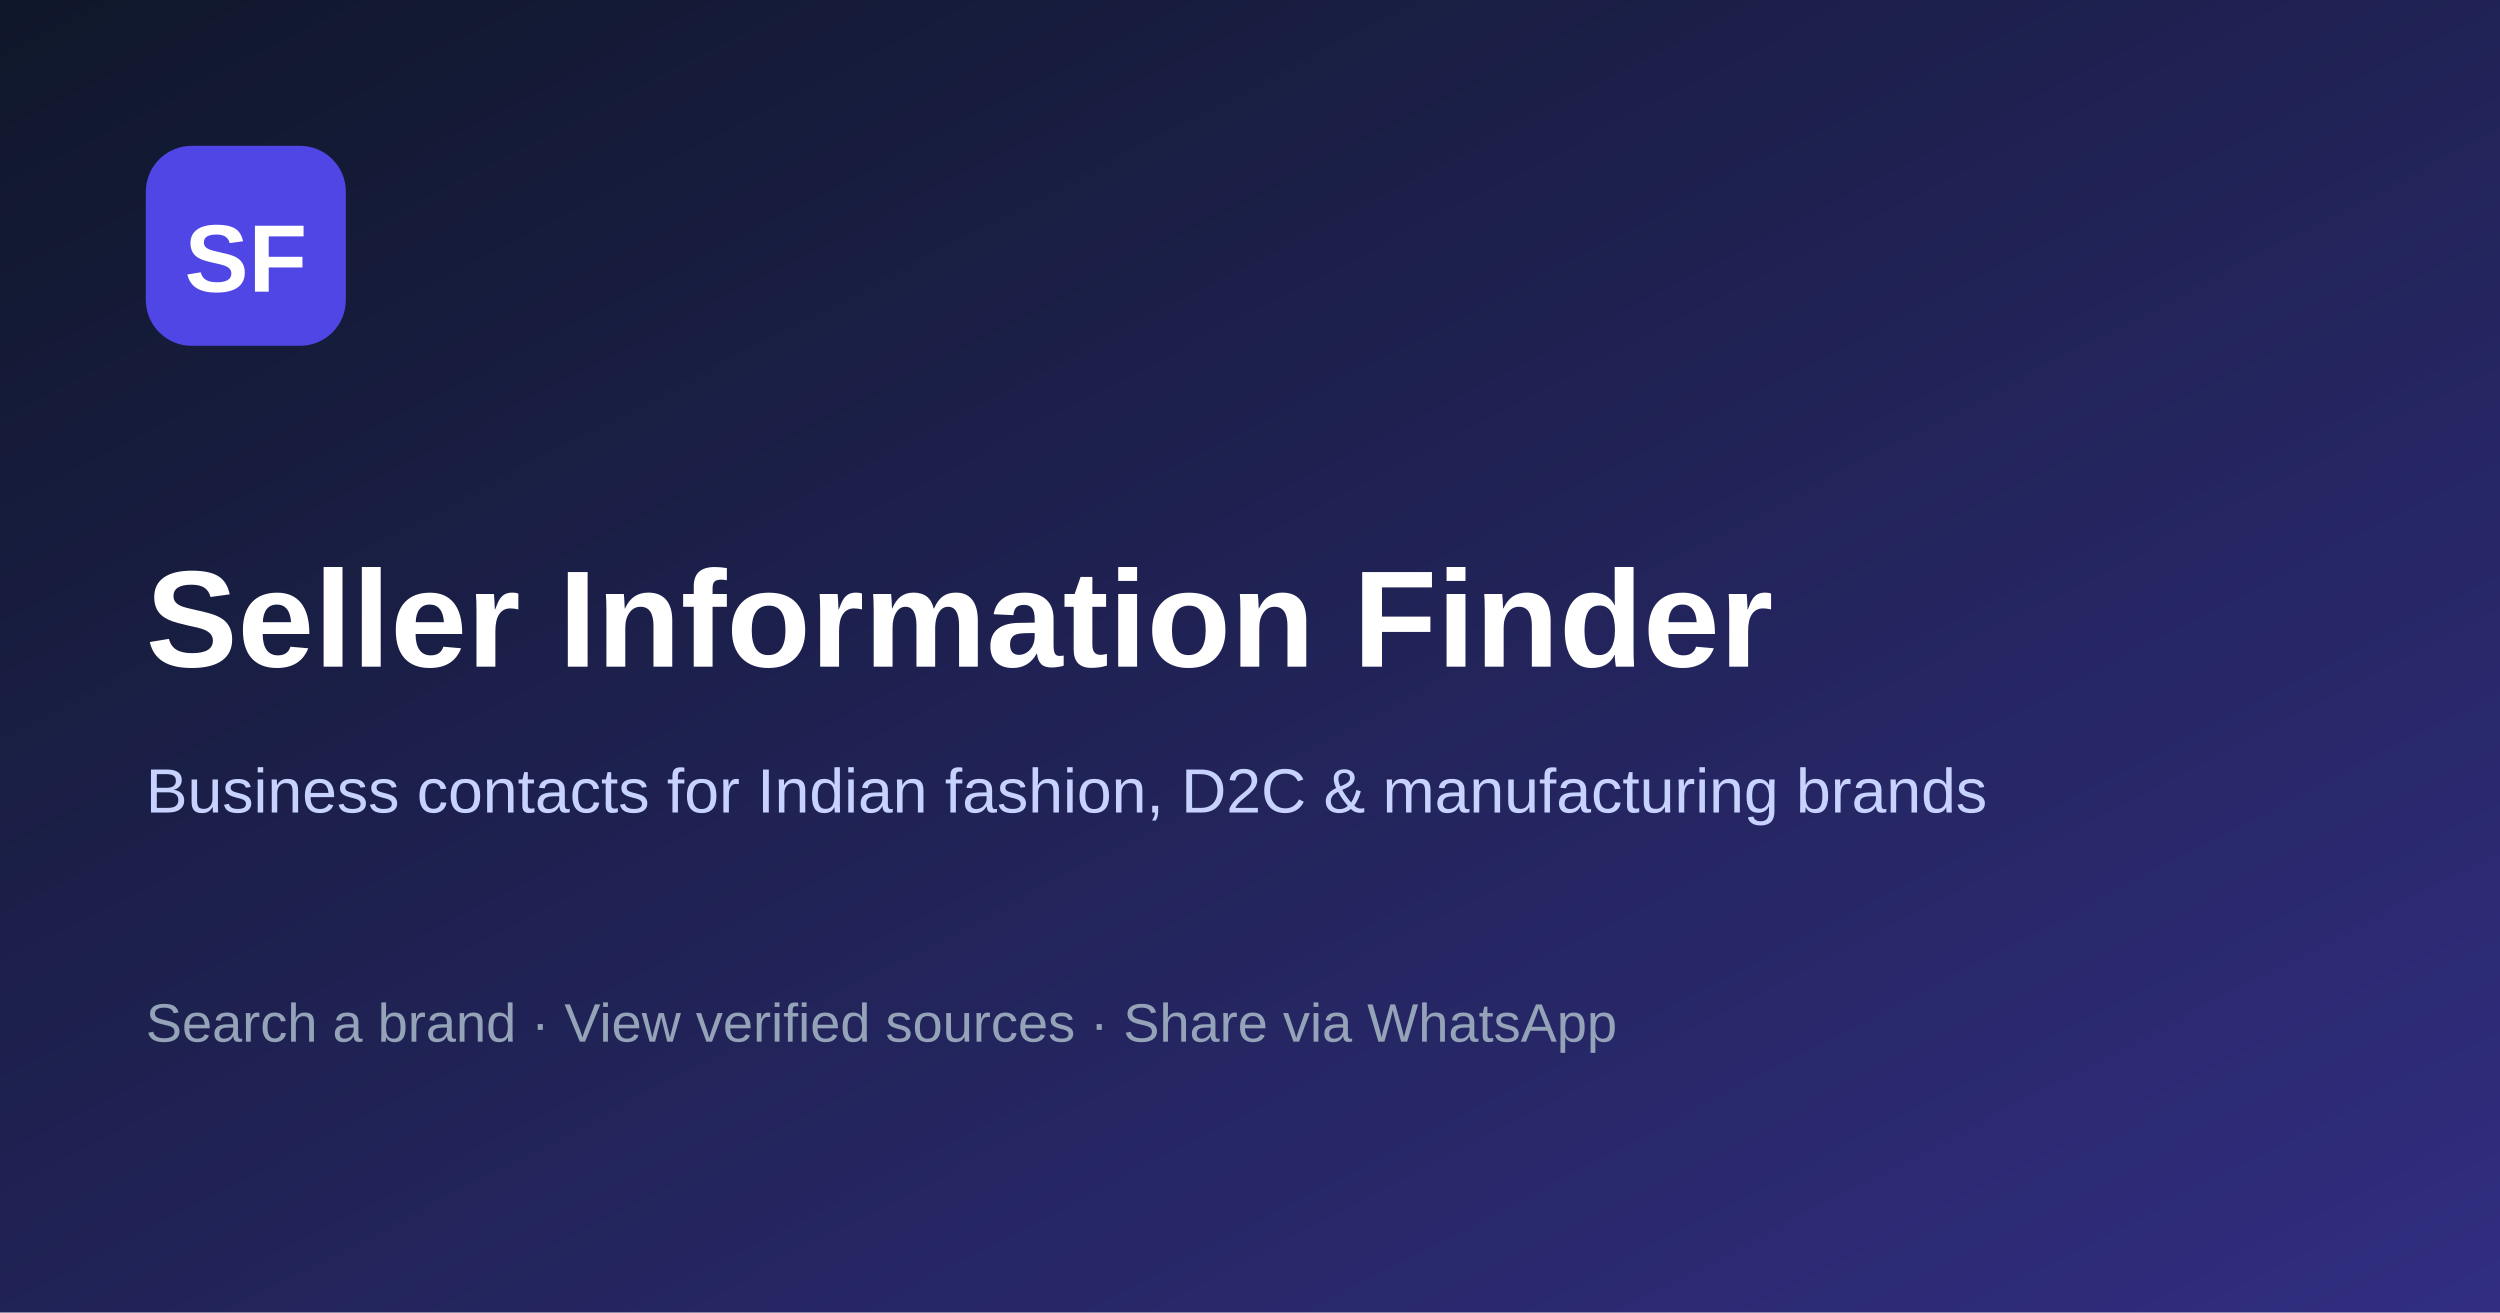
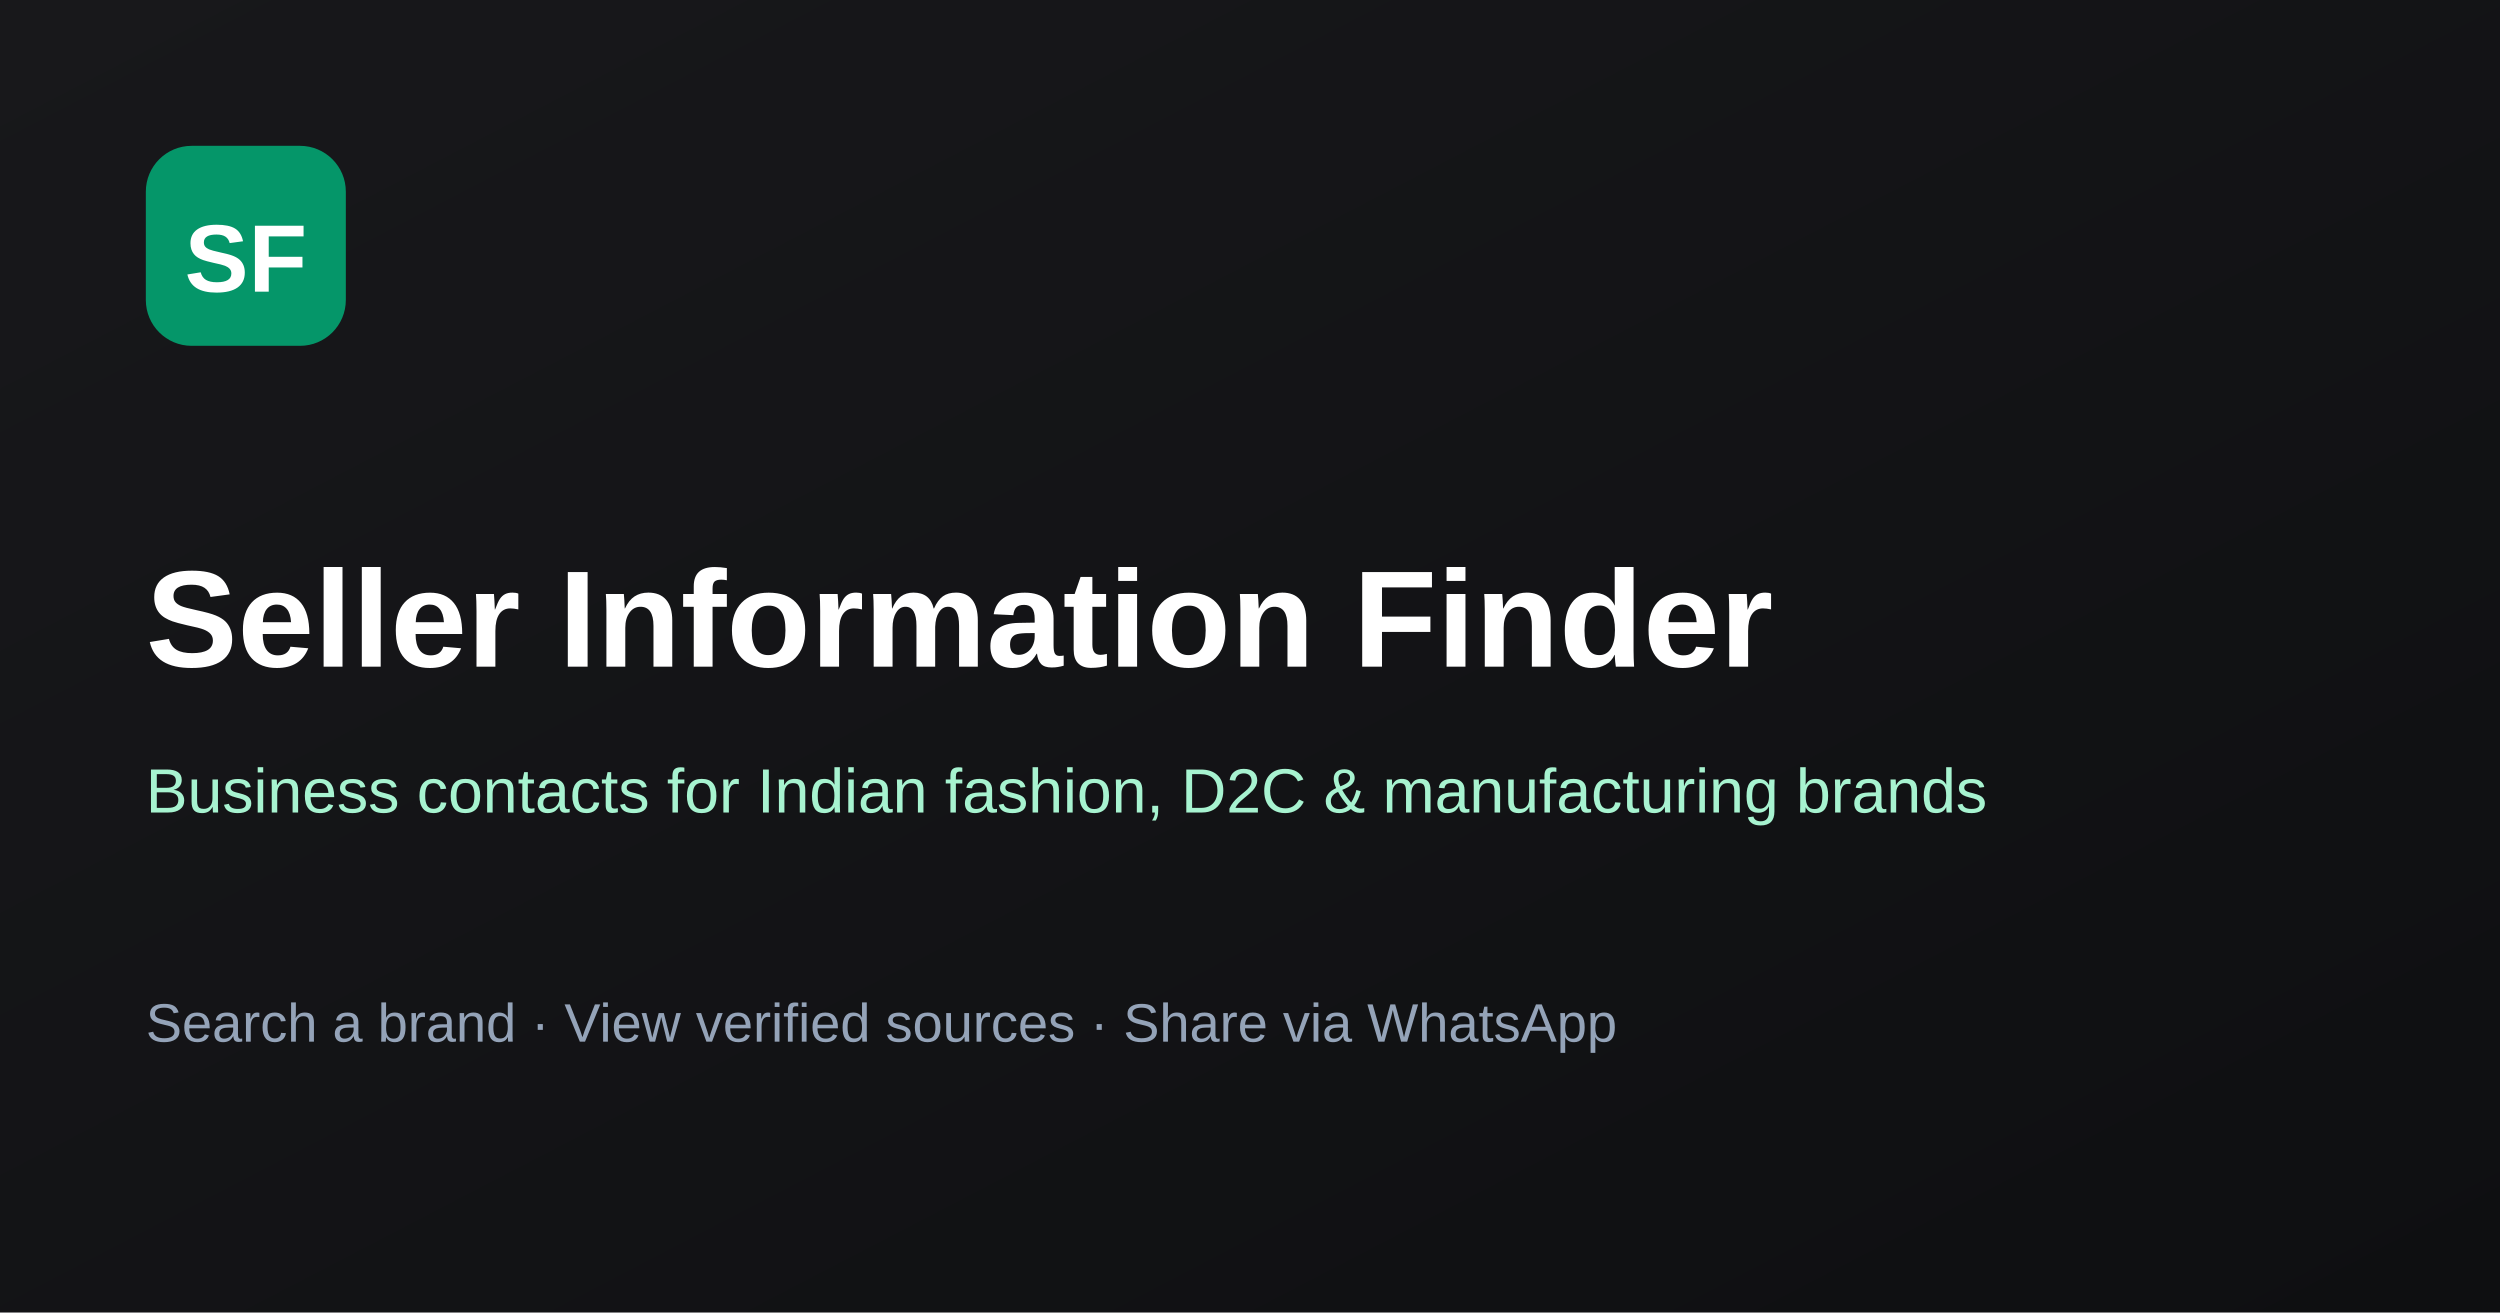
<svg xmlns="http://www.w3.org/2000/svg" viewBox="0 0 1200 630" width="1200" height="630">
  <defs>
    <linearGradient id="bg" x1="0" y1="0" x2="1" y2="1">
-       <stop offset="0" stop-color="#0f172a" />
-       <stop offset="1" stop-color="#312e81" />
+       <stop offset="0" stop-color="#18181b" />
+       <stop offset="1" stop-color="#0e0f11" />
    </linearGradient>
  </defs>
  <rect width="1200" height="630" fill="url(#bg)" />
-   <rect x="70" y="70" width="96" height="96" rx="22" fill="#4f46e5" />
+   <rect x="70" y="70" width="96" height="96" rx="22" fill="#059669" />
  <text x="118" y="140" font-family="Arial, sans-serif" font-size="46" font-weight="700" fill="#fff" text-anchor="middle">SF</text>
  <text x="70" y="320" font-family="Arial, sans-serif" font-size="66" font-weight="700" fill="#ffffff">Seller Information Finder</text>
-   <text x="70" y="390" font-family="Arial, sans-serif" font-size="30" fill="#c7d2fe">Business contacts for Indian fashion, D2C &amp; manufacturing brands</text>
+   <text x="70" y="390" font-family="Arial, sans-serif" font-size="30" fill="#a7f3d0">Business contacts for Indian fashion, D2C &amp; manufacturing brands</text>
  <text x="70" y="500" font-family="Arial, sans-serif" font-size="26" fill="#94a3b8">Search a brand · View verified sources · Share via WhatsApp</text>
</svg>
